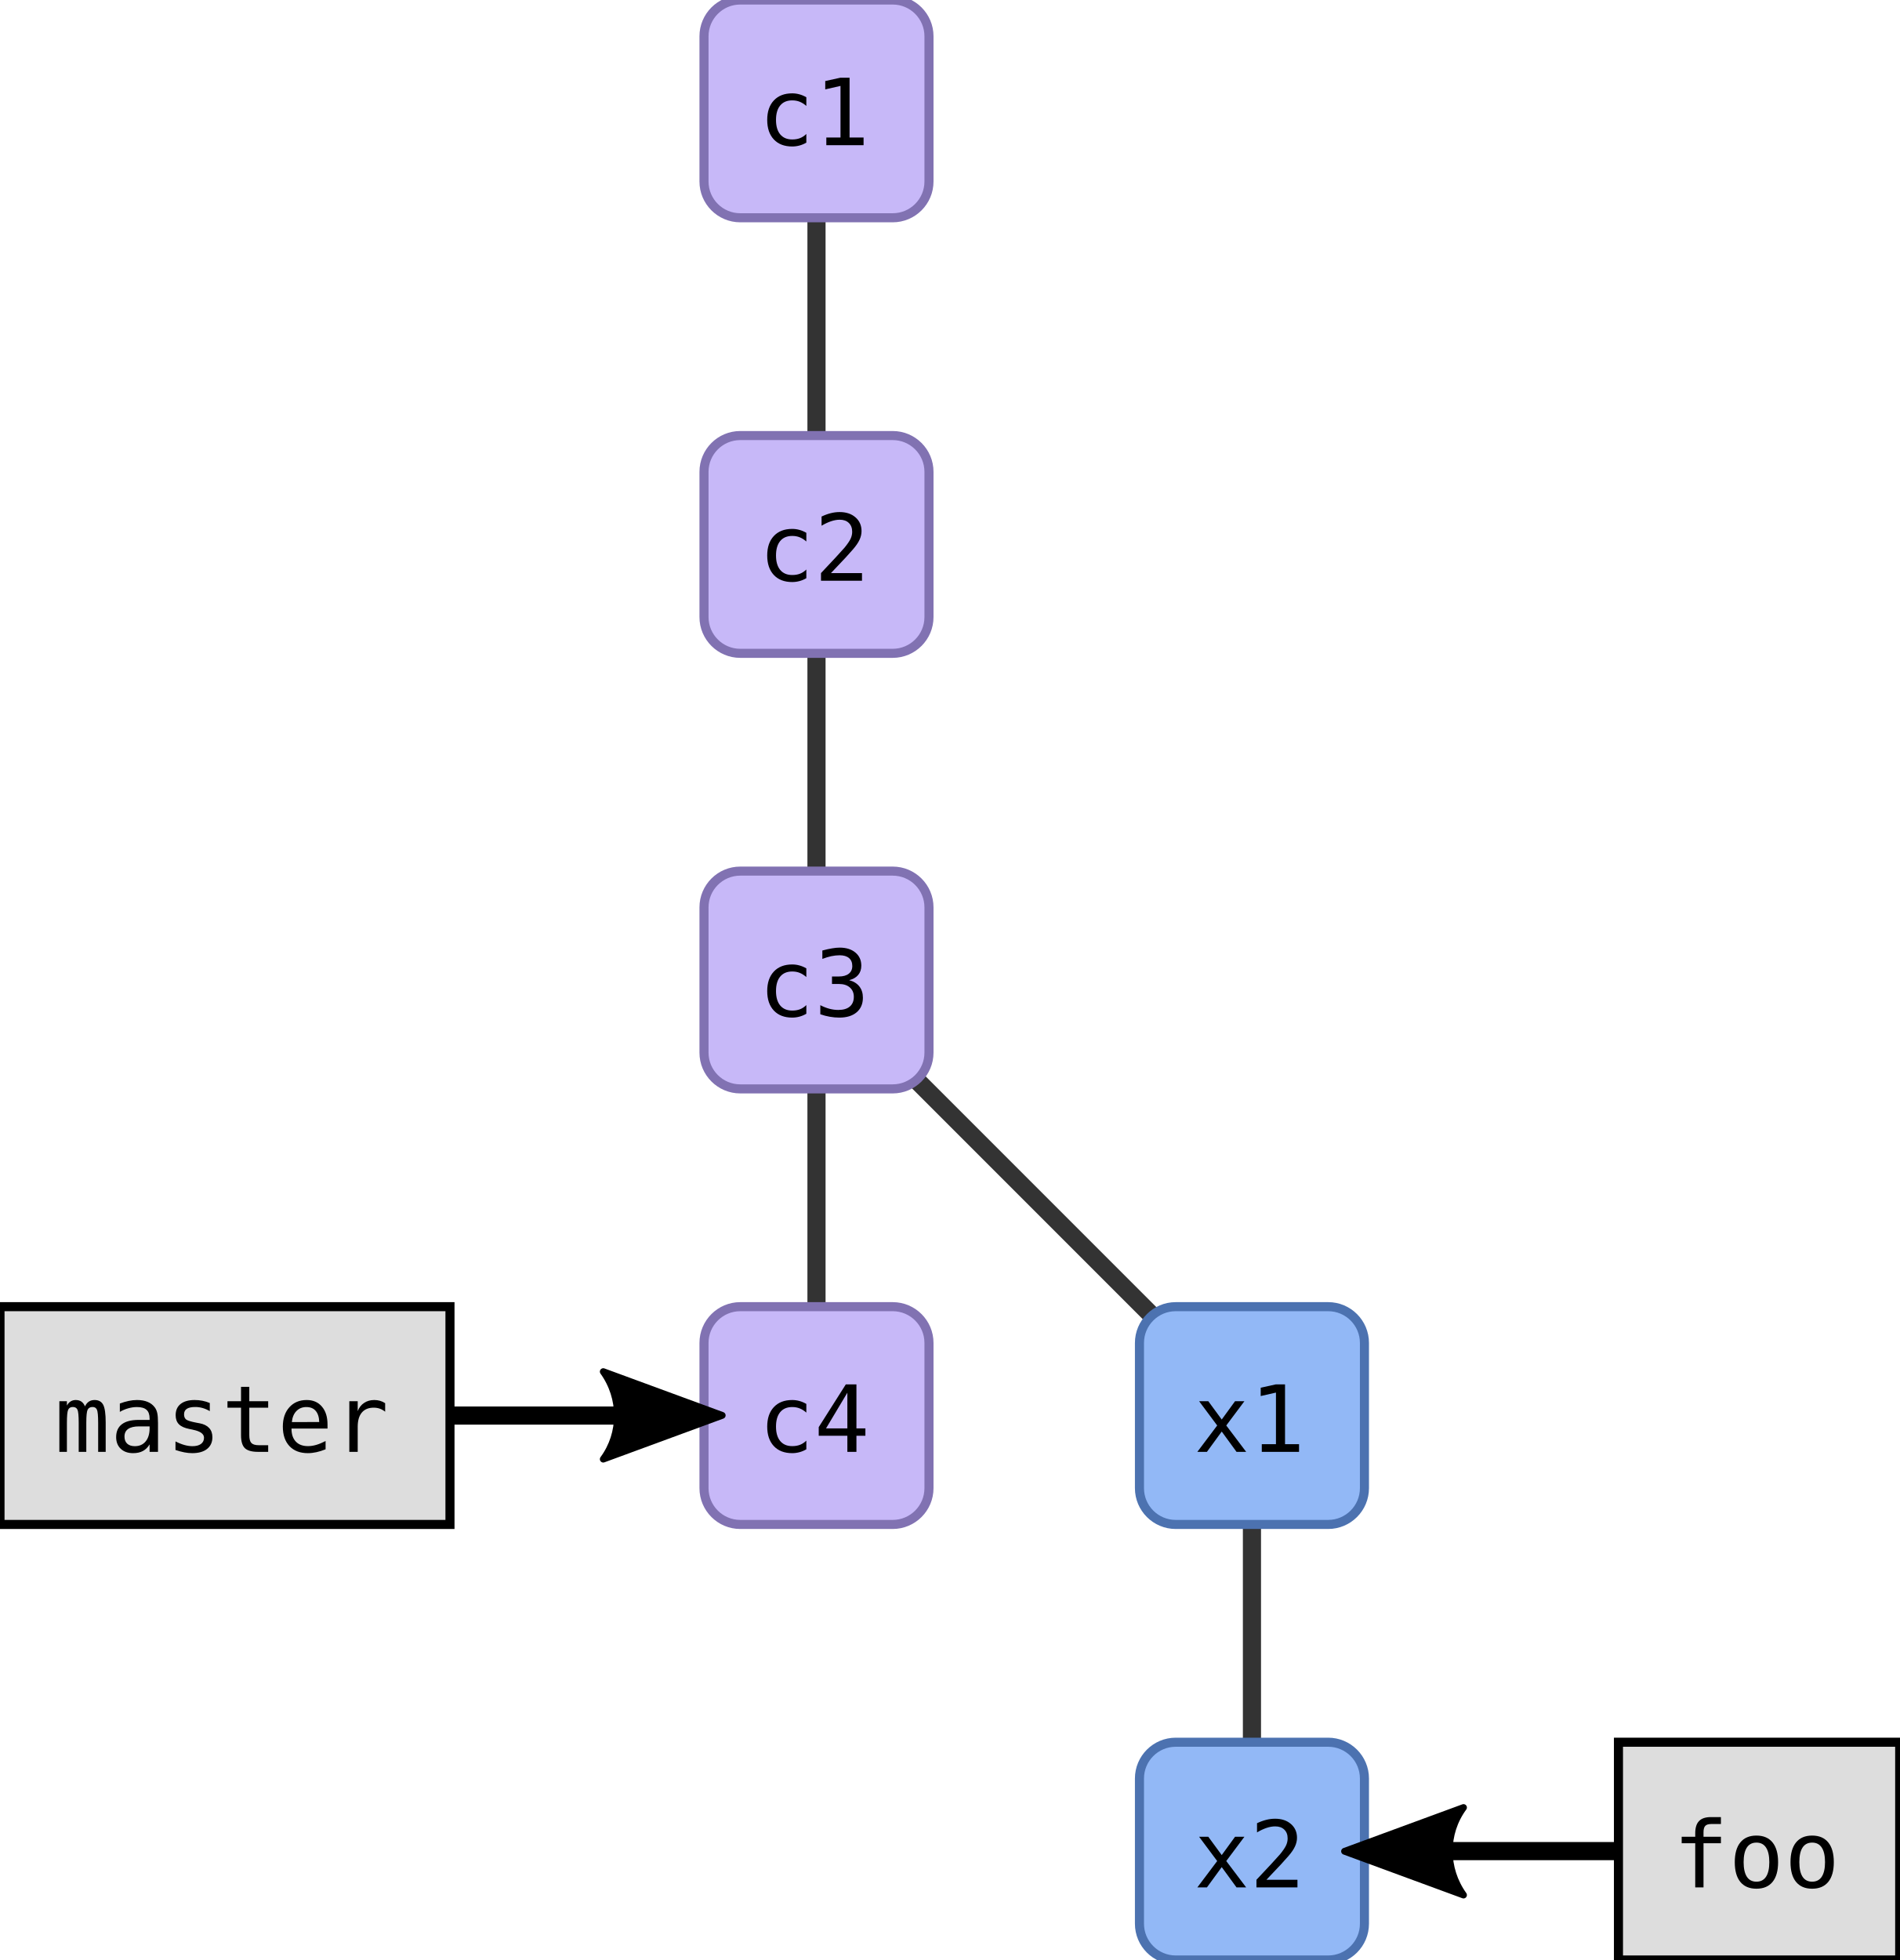
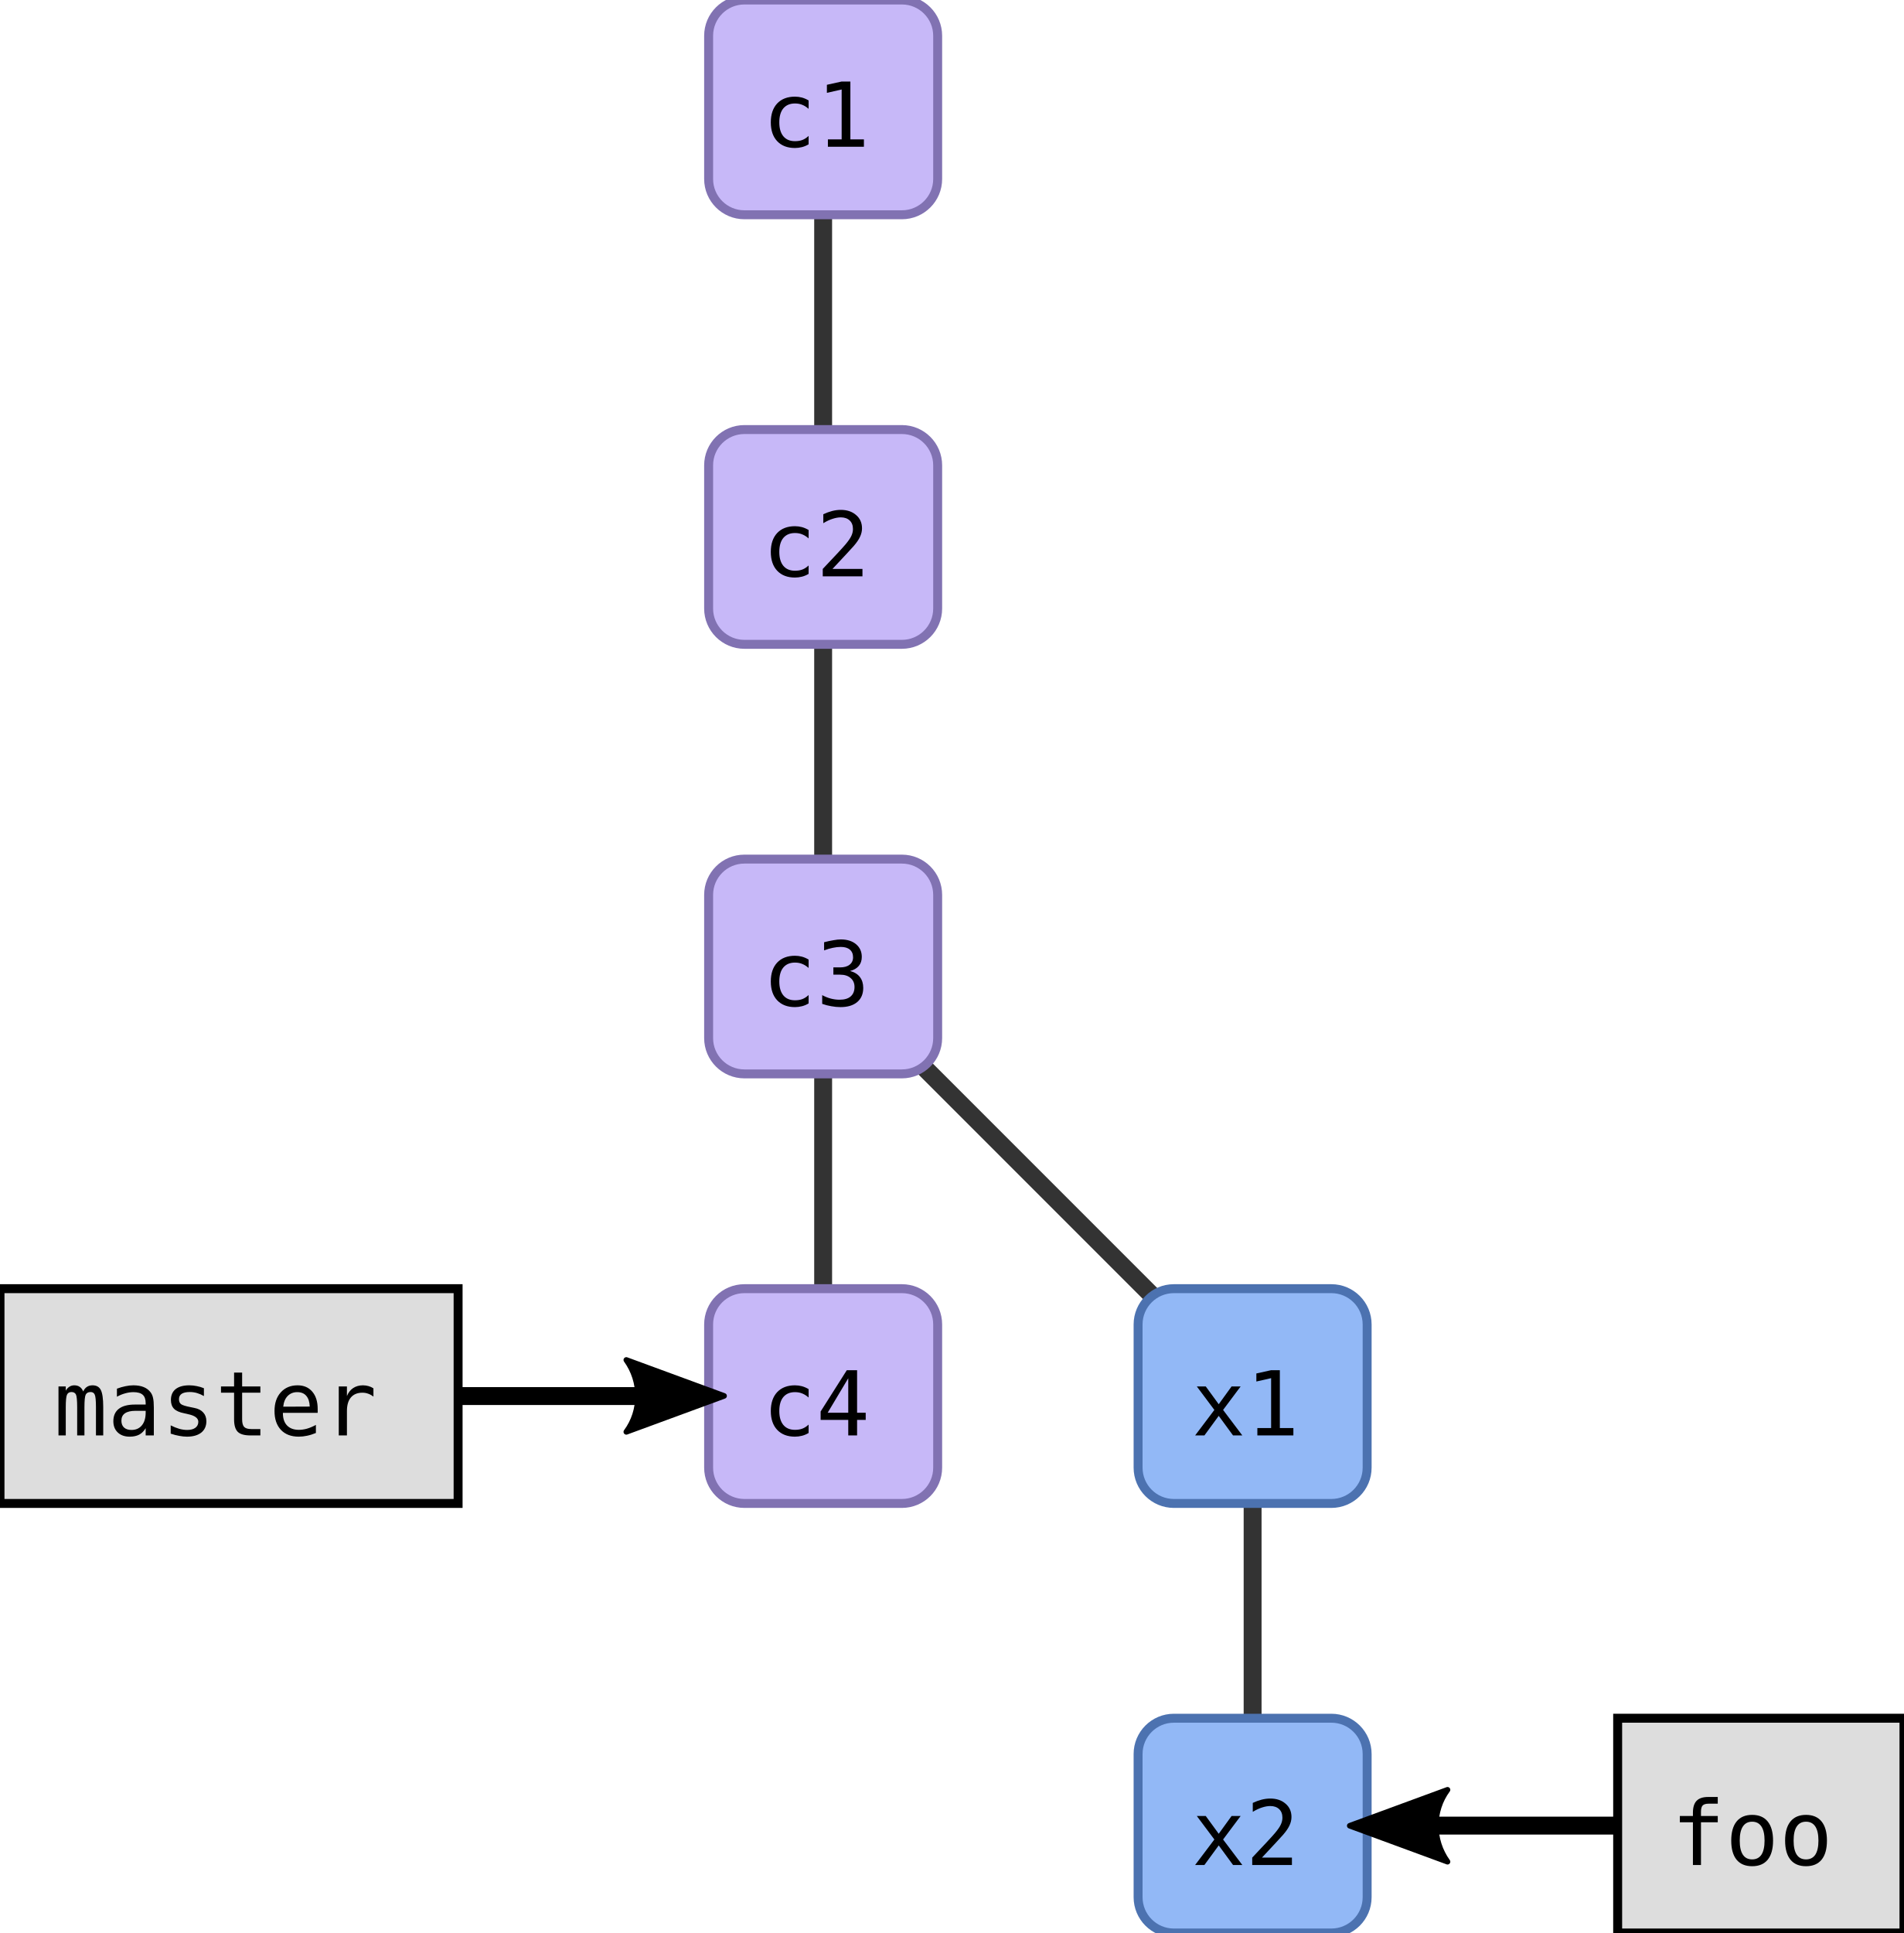
- <svg xmlns="http://www.w3.org/2000/svg" width="523.5" height="540.0" id="svg2" version="1.1">
+ <svg xmlns="http://www.w3.org/2000/svg" width="266.0" height="270.0" id="svg2" version="1.1">
  <defs id="defs4">
    <marker orient="auto" refY="0.0" refX="0.0" id="fullmarker" style="overflow:visible;">
-       <path style="opacity:1.0;fill:#000000;stroke:#000000;fill-rule:evenodd;stroke-width:0.625;stroke-linejoin:round;" d="M 8.719,4.034 L -2.207,0.016 L 8.719,-4.002 C 6.973,-1.63 6.983,1.616 8.719,4.034 z " transform="scale(0.6) rotate(180) translate(0,0)" />
+       <path style="opacity:1.0;fill:#000000;stroke:#000000;fill-rule:evenodd;stroke-width:0.625;stroke-linejoin:round;" d="M 8.719,4.034 L -2.207,0.016 L 8.719,-4.002 C 6.973,-1.63 6.983,1.616 8.719,4.034 z " transform="scale(0.5) rotate(180) translate(0,0)" />
    </marker>
    <marker orient="auto" refY="0.0" refX="0.0" id="ghostmarker" style="overflow:visible;">
-       <path style="opacity:0.2;fill:#000000;stroke:#000000;fill-rule:evenodd;stroke-width:0.625;stroke-linejoin:round;" d="M 8.719,4.034 L -2.207,0.016 L 8.719,-4.002 C 6.973,-1.63 6.983,1.616 8.719,4.034 z " transform="scale(0.6) rotate(180) translate(0,0)" />
+       <path style="opacity:0.2;fill:#000000;stroke:#000000;fill-rule:evenodd;stroke-width:0.625;stroke-linejoin:round;" d="M 8.719,4.034 L -2.207,0.016 L 8.719,-4.002 C 6.973,-1.63 6.983,1.616 8.719,4.034 z " transform="scale(0.5) rotate(180) translate(0,0)" />
    </marker>
  </defs>
-   <g transform="translate(194.0,-0.0) rotate(0)" id="layer1">
-     <line x1="31.0" y1="150.0" x2="31.0" y2="270.0" style="stroke:#000000;                         stroke-width:5.0;                         stroke-opacity:0.8" />
-     <line x1="31.0" y1="270.0" x2="31.0" y2="390.0" style="stroke:#000000;                         stroke-width:5.0;                         stroke-opacity:0.8" />
-     <line x1="31.0" y1="270.0" x2="151.0" y2="390.0" style="stroke:#000000;                         stroke-width:5.0;                         stroke-opacity:0.8" />
-     <line x1="151.0" y1="390.0" x2="151.0" y2="510.0" style="stroke:#000000;                         stroke-width:5.0;                         stroke-opacity:0.8" />
-     <line x1="31.0" y1="30.0" x2="31.0" y2="150.0" style="stroke:#000000;                         stroke-width:5.0;                         stroke-opacity:0.8" />
-     <rect style="fill:#c7b8f8;                         stroke:#8172B2;                         stroke-width:2.5;                         stroke-miterlimit:4;                         stroke-opacity:1.0;                         stroke-dasharray:none" width="62.0" height="60.0" x="0.0" y="120.0" ry="10.0" />
-     <text style="font-size:25.5px;                         font-style:normal;                         font-weight:normal;                         line-height:125%%;                         letter-spacing:0px;                         word-spacing:0px;                         fill:#000000;                         fill-opacity:1.0;                         stroke:none;                         font-family:DejaVu Sans Mono" x="15.0" y="160.0">c2</text>
-     <rect style="fill:#c7b8f8;                         stroke:#8172B2;                         stroke-width:2.5;                         stroke-miterlimit:4;                         stroke-opacity:1.0;                         stroke-dasharray:none" width="62.0" height="60.0" x="0.0" y="240.0" ry="10.0" />
-     <text style="font-size:25.5px;                         font-style:normal;                         font-weight:normal;                         line-height:125%%;                         letter-spacing:0px;                         word-spacing:0px;                         fill:#000000;                         fill-opacity:1.0;                         stroke:none;                         font-family:DejaVu Sans Mono" x="15.0" y="280.0">c3</text>
-     <rect style="fill:#c7b8f8;                         stroke:#8172B2;                         stroke-width:2.5;                         stroke-miterlimit:4;                         stroke-opacity:1.0;                         stroke-dasharray:none" width="62.0" height="60.0" x="0.0" y="360.0" ry="10.0" />
-     <text style="font-size:25.5px;                         font-style:normal;                         font-weight:normal;                         line-height:125%%;                         letter-spacing:0px;                         word-spacing:0px;                         fill:#000000;                         fill-opacity:1.0;                         stroke:none;                         font-family:DejaVu Sans Mono" x="15.0" y="400.0">c4</text>
-     <rect style="fill:#92b8f6;                         stroke:#4C72B0;                         stroke-width:2.5;                         stroke-miterlimit:4;                         stroke-opacity:1.0;                         stroke-dasharray:none" width="62.0" height="60.0" x="120.0" y="360.0" ry="10.0" />
-     <text style="font-size:25.5px;                         font-style:normal;                         font-weight:normal;                         line-height:125%%;                         letter-spacing:0px;                         word-spacing:0px;                         fill:#000000;                         fill-opacity:1.0;                         stroke:none;                         font-family:DejaVu Sans Mono" x="135.0" y="400.0">x1</text>
-     <rect style="fill:#92b8f6;                         stroke:#4C72B0;                         stroke-width:2.5;                         stroke-miterlimit:4;                         stroke-opacity:1.0;                         stroke-dasharray:none" width="62.0" height="60.0" x="120.0" y="480.0" ry="10.0" />
-     <text style="font-size:25.5px;                         font-style:normal;                         font-weight:normal;                         line-height:125%%;                         letter-spacing:0px;                         word-spacing:0px;                         fill:#000000;                         fill-opacity:1.0;                         stroke:none;                         font-family:DejaVu Sans Mono" x="135.0" y="520.0">x2</text>
-     <rect style="fill:#c7b8f8;                         stroke:#8172B2;                         stroke-width:2.5;                         stroke-miterlimit:4;                         stroke-opacity:1.0;                         stroke-dasharray:none" width="62.0" height="60.0" x="0.0" y="0.0" ry="10.0" />
-     <text style="font-size:25.5px;                         font-style:normal;                         font-weight:normal;                         line-height:125%%;                         letter-spacing:0px;                         word-spacing:0px;                         fill:#000000;                         fill-opacity:1.0;                         stroke:none;                         font-family:DejaVu Sans Mono" x="15.0" y="40.0">c1</text>
-     <path style="fill:none;                  stroke:#000000;                  stroke-width:5.0;                  stroke-linecap:butt;                  stroke-linejoin:miter;                  stroke-opacity:1.0;                  marker-end:url(#fullmarker);                  stroke-miterlimit:4;                  stroke-dasharray:none" d="M 290.75,510.0 183.142,510.0" />
-     <rect style="fill:#dddddd;                         stroke:#000000;                         stroke-width:2.5;                         stroke-miterlimit:4;                         stroke-opacity:1.0;                         stroke-dasharray:none" width="77.5" height="60.0" x="252.0" y="480.0" ry="0.0" />
-     <text style="font-size:25.5px;                         font-style:normal;                         font-weight:normal;                         line-height:125%%;                         letter-spacing:0px;                         word-spacing:0px;                         fill:#000000;                         fill-opacity:1.0;                         stroke:none;                         font-family:DejaVu Sans Mono" x="267.0" y="520.0">foo</text>
-     <path style="fill:none;                  stroke:#000000;                  stroke-width:5.0;                  stroke-linecap:butt;                  stroke-linejoin:miter;                  stroke-opacity:1.0;                  marker-end:url(#fullmarker);                  stroke-miterlimit:4;                  stroke-dasharray:none" d="M -132.0,390.0 -1.6,390.0" />
-     <rect style="fill:#dddddd;                         stroke:#000000;                         stroke-width:2.5;                         stroke-miterlimit:4;                         stroke-opacity:1.0;                         stroke-dasharray:none" width="124.0" height="60.0" x="-194.0" y="360.0" ry="0.0" />
-     <text style="font-size:25.5px;                         font-style:normal;                         font-weight:normal;                         line-height:125%%;                         letter-spacing:0px;                         word-spacing:0px;                         fill:#000000;                         fill-opacity:1.0;                         stroke:none;                         font-family:DejaVu Sans Mono" x="-179.0" y="400.0">master</text>
+   <g transform="translate(99.0,-0.0) rotate(0)" id="layer1">
+     <line x1="16.0" y1="75.0" x2="16.0" y2="135.0" style="stroke:#000000;                         stroke-width:2.5;                         stroke-opacity:0.8" />
+     <line x1="16.0" y1="135.0" x2="16.0" y2="195.0" style="stroke:#000000;                         stroke-width:2.5;                         stroke-opacity:0.8" />
+     <line x1="16.0" y1="135.0" x2="76.0" y2="195.0" style="stroke:#000000;                         stroke-width:2.5;                         stroke-opacity:0.8" />
+     <line x1="76.0" y1="195.0" x2="76.0" y2="255.0" style="stroke:#000000;                         stroke-width:2.5;                         stroke-opacity:0.8" />
+     <line x1="16.0" y1="15.0" x2="16.0" y2="75.0" style="stroke:#000000;                         stroke-width:2.5;                         stroke-opacity:0.8" />
+     <rect style="fill:#c7b8f8;                         stroke:#8172B2;                         stroke-width:1.25;                         stroke-miterlimit:4;                         stroke-opacity:1.0;                         stroke-dasharray:none" width="32.0" height="30.0" x="0.0" y="60.0" ry="5.0" />
+     <text style="font-size:12.5px;                         font-style:normal;                         font-weight:normal;                         line-height:125%%;                         letter-spacing:0px;                         word-spacing:0px;                         fill:#000000;                         fill-opacity:1.0;                         stroke:none;                         font-family:DejaVu Sans Mono" x="7.5" y="80.5">c2</text>
+     <rect style="fill:#c7b8f8;                         stroke:#8172B2;                         stroke-width:1.25;                         stroke-miterlimit:4;                         stroke-opacity:1.0;                         stroke-dasharray:none" width="32.0" height="30.0" x="0.0" y="120.0" ry="5.0" />
+     <text style="font-size:12.5px;                         font-style:normal;                         font-weight:normal;                         line-height:125%%;                         letter-spacing:0px;                         word-spacing:0px;                         fill:#000000;                         fill-opacity:1.0;                         stroke:none;                         font-family:DejaVu Sans Mono" x="7.5" y="140.5">c3</text>
+     <rect style="fill:#c7b8f8;                         stroke:#8172B2;                         stroke-width:1.25;                         stroke-miterlimit:4;                         stroke-opacity:1.0;                         stroke-dasharray:none" width="32.0" height="30.0" x="0.0" y="180.0" ry="5.0" />
+     <text style="font-size:12.5px;                         font-style:normal;                         font-weight:normal;                         line-height:125%%;                         letter-spacing:0px;                         word-spacing:0px;                         fill:#000000;                         fill-opacity:1.0;                         stroke:none;                         font-family:DejaVu Sans Mono" x="7.5" y="200.5">c4</text>
+     <rect style="fill:#92b8f6;                         stroke:#4C72B0;                         stroke-width:1.25;                         stroke-miterlimit:4;                         stroke-opacity:1.0;                         stroke-dasharray:none" width="32.0" height="30.0" x="60.0" y="180.0" ry="5.0" />
+     <text style="font-size:12.5px;                         font-style:normal;                         font-weight:normal;                         line-height:125%%;                         letter-spacing:0px;                         word-spacing:0px;                         fill:#000000;                         fill-opacity:1.0;                         stroke:none;                         font-family:DejaVu Sans Mono" x="67.5" y="200.5">x1</text>
+     <rect style="fill:#92b8f6;                         stroke:#4C72B0;                         stroke-width:1.25;                         stroke-miterlimit:4;                         stroke-opacity:1.0;                         stroke-dasharray:none" width="32.0" height="30.0" x="60.0" y="240.0" ry="5.0" />
+     <text style="font-size:12.5px;                         font-style:normal;                         font-weight:normal;                         line-height:125%%;                         letter-spacing:0px;                         word-spacing:0px;                         fill:#000000;                         fill-opacity:1.0;                         stroke:none;                         font-family:DejaVu Sans Mono" x="67.5" y="260.5">x2</text>
+     <rect style="fill:#c7b8f8;                         stroke:#8172B2;                         stroke-width:1.25;                         stroke-miterlimit:4;                         stroke-opacity:1.0;                         stroke-dasharray:none" width="32.0" height="30.0" x="0.0" y="0.0" ry="5.0" />
+     <text style="font-size:12.5px;                         font-style:normal;                         font-weight:normal;                         line-height:125%%;                         letter-spacing:0px;                         word-spacing:0px;                         fill:#000000;                         fill-opacity:1.0;                         stroke:none;                         font-family:DejaVu Sans Mono" x="7.5" y="20.5">c1</text>
+     <path style="fill:none;                  stroke:#000000;                  stroke-width:2.5;                  stroke-linecap:butt;                  stroke-linejoin:miter;                  stroke-opacity:1.0;                  marker-end:url(#fullmarker);                  stroke-miterlimit:4;                  stroke-dasharray:none" d="M 147.0,255.0 92.33,255.0" />
+     <rect style="fill:#dddddd;                         stroke:#000000;                         stroke-width:1.25;                         stroke-miterlimit:4;                         stroke-opacity:1.0;                         stroke-dasharray:none" width="40.0" height="30.0" x="127.0" y="240.0" ry="0.0" />
+     <text style="font-size:12.5px;                         font-style:normal;                         font-weight:normal;                         line-height:125%%;                         letter-spacing:0px;                         word-spacing:0px;                         fill:#000000;                         fill-opacity:1.0;                         stroke:none;                         font-family:DejaVu Sans Mono" x="134.5" y="260.5">foo</text>
+     <path style="fill:none;                  stroke:#000000;                  stroke-width:2.5;                  stroke-linecap:butt;                  stroke-linejoin:miter;                  stroke-opacity:1.0;                  marker-end:url(#fullmarker);                  stroke-miterlimit:4;                  stroke-dasharray:none" d="M -67.0,195.0 -0.6,195.0" />
+     <rect style="fill:#dddddd;                         stroke:#000000;                         stroke-width:1.25;                         stroke-miterlimit:4;                         stroke-opacity:1.0;                         stroke-dasharray:none" width="64.0" height="30.0" x="-99.0" y="180.0" ry="0.0" />
+     <text style="font-size:12.5px;                         font-style:normal;                         font-weight:normal;                         line-height:125%%;                         letter-spacing:0px;                         word-spacing:0px;                         fill:#000000;                         fill-opacity:1.0;                         stroke:none;                         font-family:DejaVu Sans Mono" x="-91.5" y="200.5">master</text>
  </g>
</svg>
